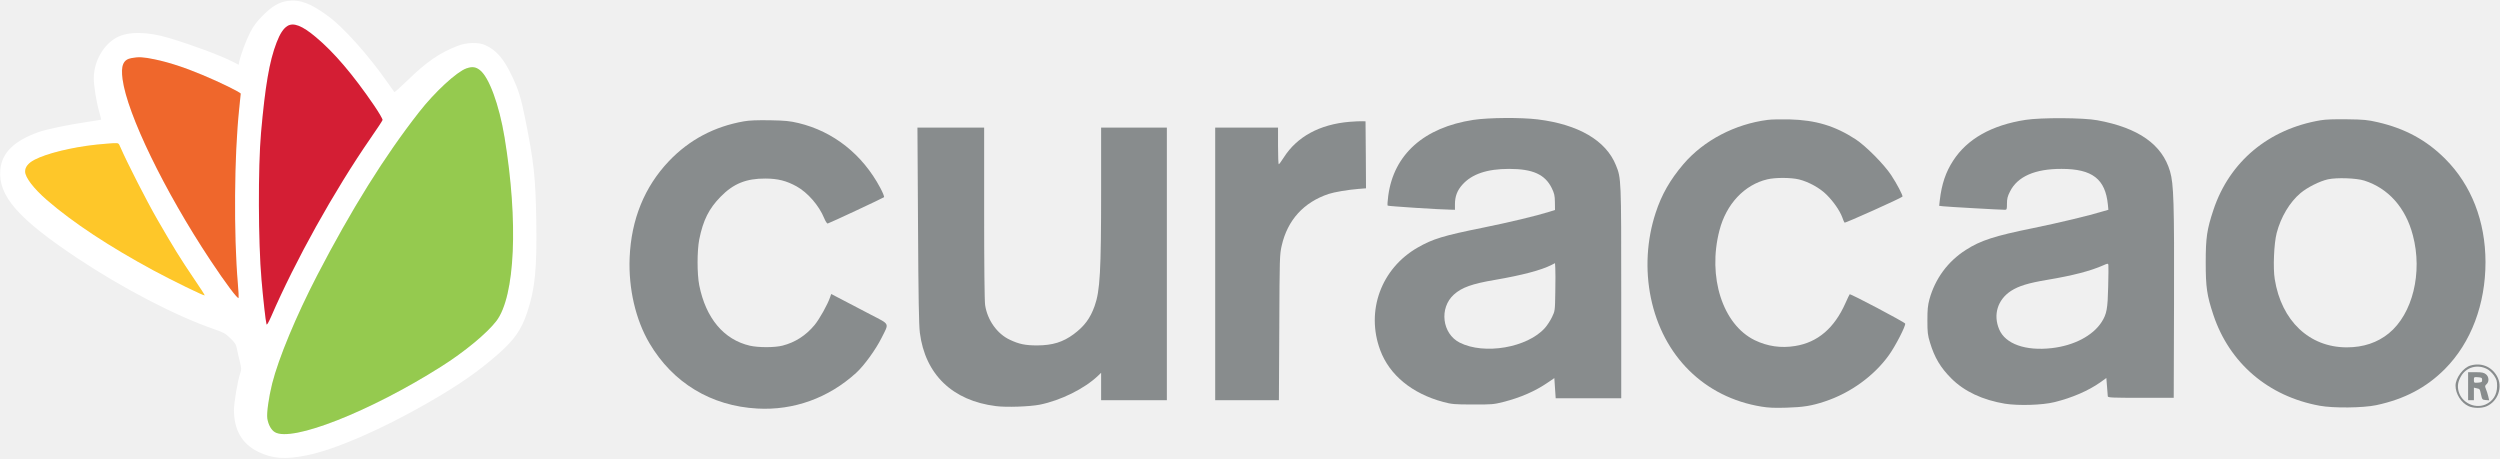
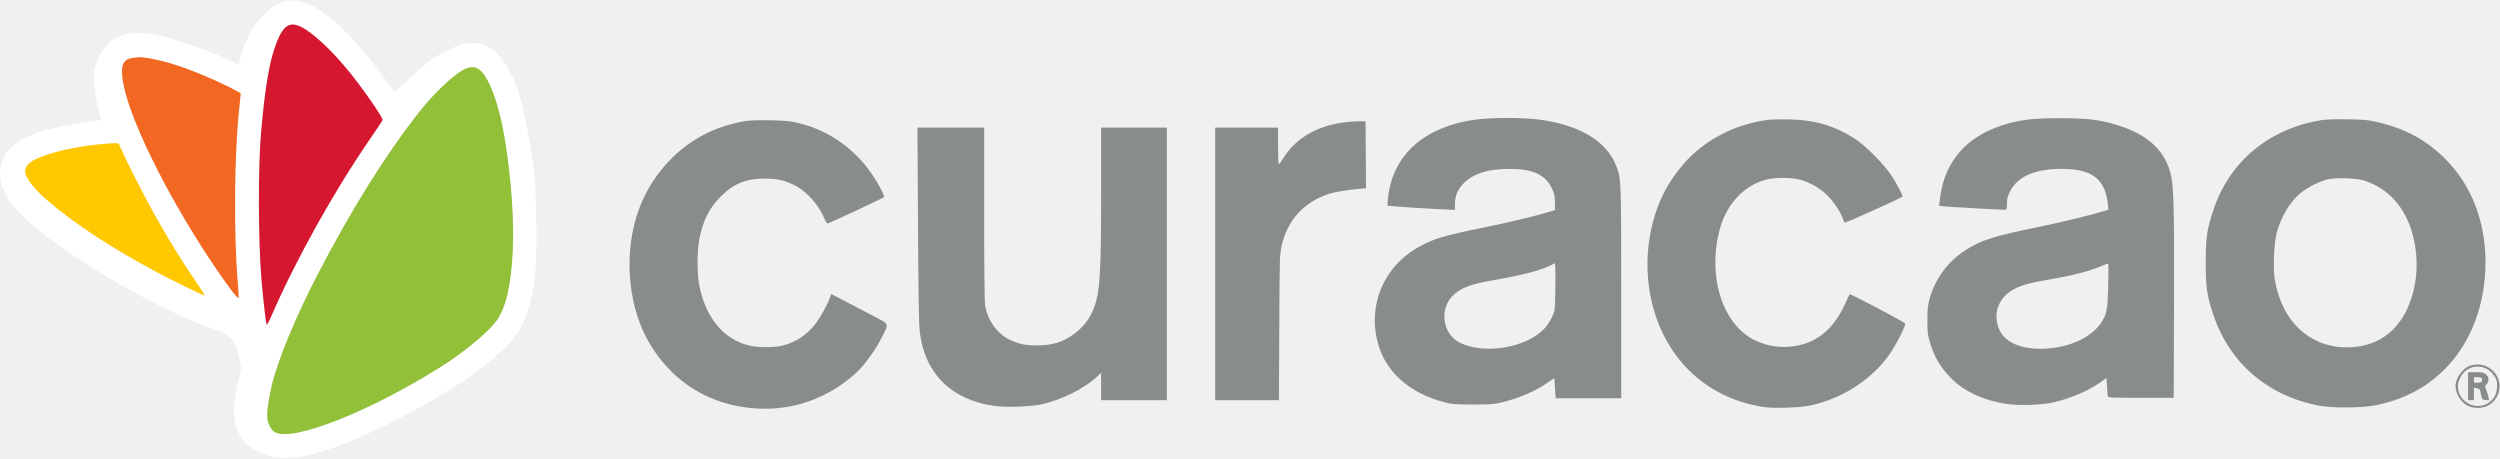
<svg xmlns="http://www.w3.org/2000/svg" version="1.0" width="2586pt" height="474pt" viewBox="0 0 2586 474" preserveAspectRatio="xMidYMid meet">
  <g transform="translate(0,474) scale(0.1,-0.1)" stroke="none">
    <path fill="white" d="M2972 4730 c-86 -13 -157 -54 -252 -149 -67 -68 -95 -105 -132 -176 -43 -84 -97 -228 -113 -302 l-6 -33 -60 31 c-133 67 -409 170 -654 244 -227 69 -429 72 -548 7 -139 -75 -236 -248 -237 -421 0 -78 27 -246 55 -342 13 -46 23 -85 21 -87 -2 -1 -66 -12 -142 -23 -197 -29 -424 -76 -507 -106 -252 -90 -379 -215 -394 -390 -22 -269 181 -502 792 -910 471 -314 1025 -602 1420 -738 98 -34 116 -44 167 -93 50 -48 59 -63 69 -111 6 -31 19 -90 30 -132 17 -71 18 -80 4 -120 -26 -72 -65 -305 -65 -382 1 -205 84 -349 250 -430 146 -72 279 -82 503 -37 292 59 763 263 1244 538 330 190 520 321 734 508 171 150 242 253 303 435 81 243 101 448 93 953 -7 440 -25 604 -114 1046 -43 216 -70 304 -138 445 -84 178 -160 265 -275 318 -69 32 -193 29 -285 -7 -187 -72 -326 -168 -518 -356 -73 -71 -135 -126 -138 -122 -3 4 -38 52 -76 107 -192 273 -447 559 -602 673 -186 138 -297 180 -429 162z m146 -271 c98 -42 295 -223 454 -416 168 -203 394 -524 385 -546 -3 -7 -56 -86 -119 -177 -215 -309 -478 -744 -677 -1118 -97 -182 -321 -644 -371 -765 -13 -31 -27 -54 -31 -50 -7 8 -40 299 -60 523 -16 192 -23 992 -10 1241 17 334 53 663 97 884 24 122 90 316 126 369 58 88 104 100 206 55z m-1467 -345 c137 -32 312 -93 482 -165 170 -73 357 -166 357 -178 0 -5 -7 -69 -15 -143 -30 -279 -40 -528 -40 -1028 0 -402 4 -549 18 -723 10 -121 16 -221 14 -223 -15 -15 -334 447 -504 731 -420 699 -703 1353 -703 1622 0 39 20 92 42 111 46 37 184 36 349 -4z m3269 -74 c16 0 82 -63 107 -103 64 -102 147 -362 182 -572 124 -741 128 -1413 10 -1770 -39 -116 -62 -155 -150 -249 -295 -316 -1133 -804 -1734 -1009 -174 -60 -272 -80 -380 -81 -107 -1 -132 11 -167 82 -89 183 98 779 476 1517 364 710 734 1301 1095 1752 211 264 456 462 539 437 8 -2 18 -4 22 -4z m-3639 -907 c216 -458 505 -965 753 -1320 47 -68 81 -123 76 -123 -36 0 -471 221 -744 377 -642 369 -1103 747 -1106 907 -1 111 310 222 760 270 69 7 142 14 163 15 l38 1 60 -127z" />
    <path fill="#888c8d" d="M7695 3485 c-307 -54 -565 -191 -775 -411 -254 -267 -391 -605 -407 -1000 -13 -319 62 -643 206 -886 241 -408 637 -648 1115 -674 376 -21 737 109 1022 369 81 73 204 243 263 362 79 158 90 135 -111 240 -95 50 -226 118 -291 152 l-119 62 -11 -32 c-26 -77 -110 -227 -161 -289 -90 -108 -199 -179 -331 -213 -80 -21 -250 -21 -338 -1 -271 63 -456 285 -524 625 -23 118 -23 355 0 474 40 199 100 319 222 443 132 135 265 188 461 187 129 0 219 -23 324 -81 114 -63 232 -198 285 -328 14 -34 30 -58 37 -56 21 5 572 263 582 272 5 5 -12 47 -38 96 -184 346 -484 584 -846 671 -89 21 -134 26 -295 29 -133 2 -214 -1 -270 -11z" />
    <path fill="#888c8d" d="M9496 2413 c4 -750 9 -1035 19 -1115 55 -431 337 -703 788 -759 109 -14 350 -5 452 15 218 44 462 165 603 299 l32 31 0 -142 0 -142 340 0 340 0 0 1410 0 1410 -340 0 -340 0 0 -642 c0 -846 -11 -1045 -67 -1203 -46 -129 -106 -209 -217 -292 -111 -82 -218 -115 -376 -116 -123 0 -189 13 -285 59 -131 61 -232 204 -255 359 -6 42 -10 418 -10 953 l0 882 -345 0 -345 0 6 -1007z" />
    <path fill="#888c8d" d="M13960 3480 c-308 -26 -543 -153 -680 -368 -25 -39 -48 -71 -52 -71 -5 -1 -8 85 -8 189 l0 190 -325 0 -325 0 0 -1410 0 -1410 329 0 330 0 4 753 c3 726 4 755 25 846 60 265 228 449 486 535 57 19 197 43 309 52 l77 6 -2 346 -3 347 -35 1 c-19 1 -78 -2 -130 -6z" />
    <path fill="#888c8d" d="M15241 3500 c-511 -78 -824 -357 -881 -785 -7 -52 -10 -99 -6 -102 6 -6 543 -41 654 -42 l42 -1 0 58 c0 81 24 143 77 202 99 110 255 163 483 163 245 0 371 -57 441 -198 27 -56 32 -77 33 -146 l1 -81 -60 -19 c-129 -41 -423 -111 -685 -164 -410 -83 -517 -115 -676 -206 -377 -216 -538 -655 -387 -1061 95 -257 329 -449 652 -536 88 -23 113 -26 306 -26 196 -1 217 1 315 26 178 45 331 112 462 202 l66 45 7 -105 7 -104 339 0 339 0 0 1089 c0 1180 0 1188 -55 1322 -103 256 -388 422 -809 474 -172 21 -505 19 -665 -5z m847 -1780 c-3 -195 -3 -195 -34 -260 -17 -36 -50 -86 -73 -112 -181 -204 -628 -281 -882 -152 -182 92 -214 358 -60 497 82 74 189 112 426 152 279 48 478 100 585 155 l35 18 3 -51 c2 -29 2 -140 0 -247z" />
    <path fill="#888c8d" d="M18286 3500 c-339 -43 -662 -212 -872 -457 -139 -163 -227 -317 -288 -505 -92 -279 -109 -588 -50 -876 124 -606 555 -1032 1144 -1128 71 -12 137 -15 260 -11 173 5 260 19 395 64 265 87 511 265 665 481 68 95 175 304 167 325 -6 15 -566 311 -574 303 -3 -3 -22 -43 -43 -90 -115 -260 -288 -408 -521 -445 -146 -24 -286 -4 -418 60 -332 162 -490 655 -365 1136 70 272 258 472 495 528 85 20 245 19 328 -1 100 -25 217 -89 286 -159 71 -70 136 -165 161 -232 9 -27 20 -52 24 -56 6 -7 582 252 599 269 8 8 -58 134 -117 223 -74 112 -262 301 -367 370 -214 139 -412 199 -685 206 -85 2 -186 0 -224 -5z" />
    <path fill="#888c8d" d="M20952 3500 c-350 -54 -603 -197 -748 -421 -78 -120 -119 -242 -139 -411 l-6 -57 43 -5 c41 -5 588 -36 636 -36 20 0 22 4 22 63 0 51 6 76 31 125 77 156 259 236 534 235 318 0 453 -105 479 -370 l5 -53 -52 -15 c-146 -45 -464 -121 -729 -175 -394 -80 -541 -127 -693 -225 -187 -119 -318 -298 -377 -511 -17 -64 -21 -106 -21 -219 0 -123 3 -151 27 -229 47 -155 108 -258 221 -371 134 -134 322 -222 554 -261 139 -22 386 -15 511 16 184 45 352 118 477 206 l61 44 7 -88 c3 -48 7 -94 8 -102 2 -13 48 -15 342 -15 l340 0 3 965 c3 1056 -3 1247 -41 1377 -81 278 -326 451 -752 529 -144 27 -583 29 -743 4z m855 -1725 c-5 -229 -15 -283 -67 -365 -91 -142 -286 -245 -517 -271 -271 -31 -479 43 -543 193 -65 152 -17 308 122 399 80 51 177 81 373 114 264 44 449 92 580 150 45 20 50 21 54 6 2 -9 1 -110 -2 -226z" />
    <path fill="#888c8d" d="M24005 3496 c-538 -90 -943 -428 -1109 -926 -68 -205 -80 -288 -80 -545 0 -257 12 -340 79 -542 166 -499 568 -843 1100 -940 141 -26 448 -23 585 6 292 62 520 182 712 376 269 272 418 667 418 1105 -1 423 -146 795 -415 1065 -194 195 -415 315 -700 381 -105 24 -145 28 -315 30 -130 2 -222 -1 -275 -10z m451 -624 c249 -79 429 -281 503 -567 102 -386 -3 -812 -249 -1013 -118 -96 -263 -145 -435 -145 -387 0 -676 274 -745 705 -19 116 -8 371 20 478 43 165 135 319 247 413 72 60 198 123 283 142 91 20 294 13 376 -13z" />
    <path fill="#888c8d" d="M25555 959 c-75 -21 -155 -129 -155 -208 0 -85 58 -177 134 -212 50 -23 134 -24 184 -3 122 51 175 204 109 316 -57 98 -163 139 -272 107z m171 -36 c22 -11 53 -40 72 -67 27 -41 32 -57 32 -108 0 -92 -43 -159 -122 -193 -113 -46 -247 22 -277 140 -13 53 -6 97 25 152 54 95 170 128 270 76z" />
    <path fill="#888c8d" d="M25530 745 l0 -145 30 0 30 0 0 65 0 65 28 -6 c35 -9 32 -4 46 -66 11 -51 13 -53 47 -56 l37 -3 -10 43 c-6 24 -16 57 -24 75 -11 28 -11 33 7 49 29 26 25 78 -7 103 -22 17 -41 21 -105 21 l-79 0 0 -145z m145 65 c0 -22 -5 -25 -42 -28 -42 -3 -43 -2 -43 28 0 30 1 31 43 28 37 -3 42 -6 42 -28z" />
-     <path fill="#fec729" d="M995 3244 c-253 -27 -515 -92 -639 -157 -64 -34 -96 -74 -96 -122 0 -60 89 -176 225 -294 272 -235 639 -477 1104 -729 189 -102 522 -264 529 -258 2 2 -48 80 -111 172 -141 208 -213 325 -380 614 -109 189 -314 591 -382 748 -18 42 -18 42 -69 41 -28 -1 -109 -8 -181 -15z" />
-     <path fill="#ef672c" d="M1360 4139 c-86 -16 -111 -76 -92 -219 48 -361 432 -1153 907 -1870 159 -240 287 -410 293 -391 2 7 -1 69 -7 139 -45 530 -39 1325 14 1826 8 76 15 142 15 147 0 13 -220 121 -394 193 -190 80 -348 131 -496 162 -120 25 -166 27 -240 13z" />
-     <path fill="#d41e34" d="M2973 4471 c-42 -26 -77 -80 -112 -171 -74 -191 -118 -449 -161 -935 -31 -355 -29 -1131 5 -1517 17 -201 43 -433 52 -462 3 -12 18 13 48 80 248 575 652 1300 1027 1843 67 96 123 181 125 190 2 9 -37 76 -88 151 -218 319 -414 549 -602 706 -142 119 -231 154 -294 115z" />
-     <path fill="#95ca4f" d="M4823 4032 c-100 -36 -328 -246 -489 -453 -357 -456 -697 -1002 -1051 -1683 -220 -425 -402 -862 -468 -1125 -35 -143 -58 -305 -50 -359 10 -64 40 -119 78 -142 174 -107 985 213 1719 677 243 153 475 346 572 472 195 256 229 1027 85 1901 -56 338 -161 623 -256 696 -44 33 -79 37 -140 16z" />
+     <path fill="#FFC800" d="M995 3244 c-253 -27 -515 -92 -639 -157 -64 -34 -96 -74 -96 -122 0 -60 89 -176 225 -294 272 -235 639 -477 1104 -729 189 -102 522 -264 529 -258 2 2 -48 80 -111 172 -141 208 -213 325 -380 614 -109 189 -314 591 -382 748 -18 42 -18 42 -69 41 -28 -1 -109 -8 -181 -15z" />
+     <path fill="#F26722" d="M1360 4139 c-86 -16 -111 -76 -92 -219 48 -361 432 -1153 907 -1870 159 -240 287 -410 293 -391 2 7 -1 69 -7 139 -45 530 -39 1325 14 1826 8 76 15 142 15 147 0 13 -220 121 -394 193 -190 80 -348 131 -496 162 -120 25 -166 27 -240 13z" />
+     <path fill="#D5172F" d="M2973 4471 c-42 -26 -77 -80 -112 -171 -74 -191 -118 -449 -161 -935 -31 -355 -29 -1131 5 -1517 17 -201 43 -433 52 -462 3 -12 18 13 48 80 248 575 652 1300 1027 1843 67 96 123 181 125 190 2 9 -37 76 -88 151 -218 319 -414 549 -602 706 -142 119 -231 154 -294 115z" />
+     <path fill="#92c039" d="M4823 4032 c-100 -36 -328 -246 -489 -453 -357 -456 -697 -1002 -1051 -1683 -220 -425 -402 -862 -468 -1125 -35 -143 -58 -305 -50 -359 10 -64 40 -119 78 -142 174 -107 985 213 1719 677 243 153 475 346 572 472 195 256 229 1027 85 1901 -56 338 -161 623 -256 696 -44 33 -79 37 -140 16z" />
  </g>
</svg>
